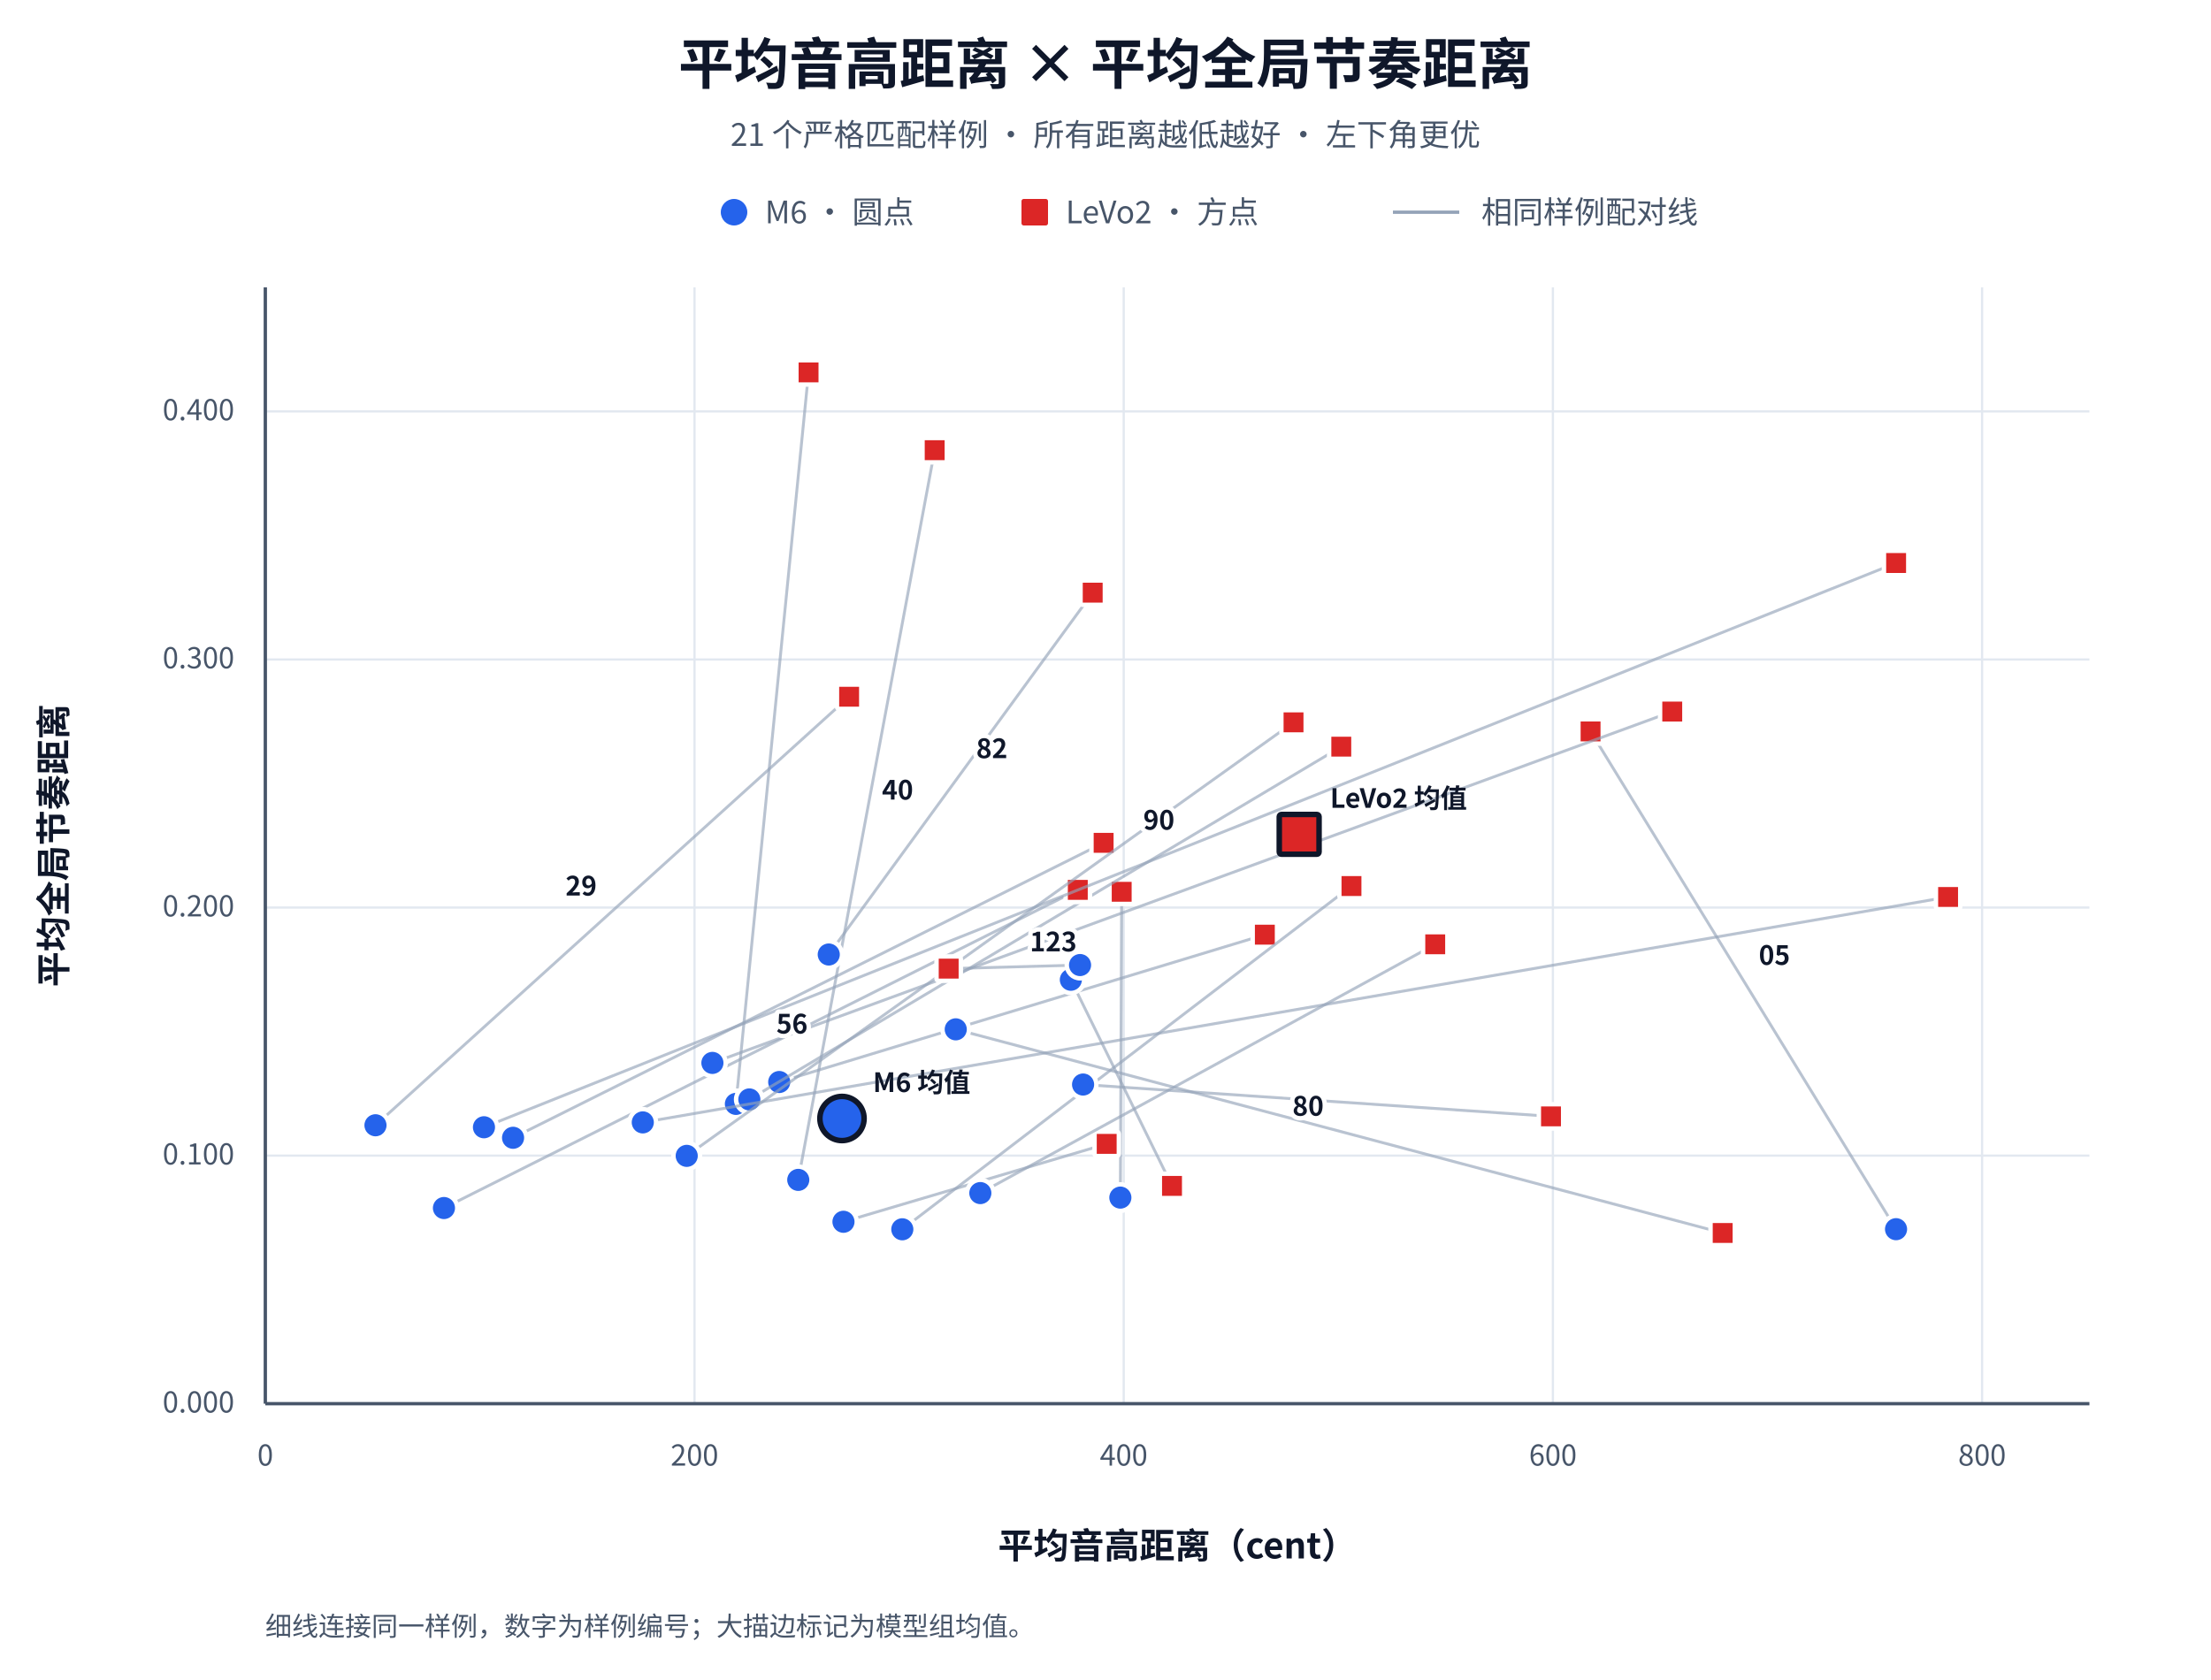
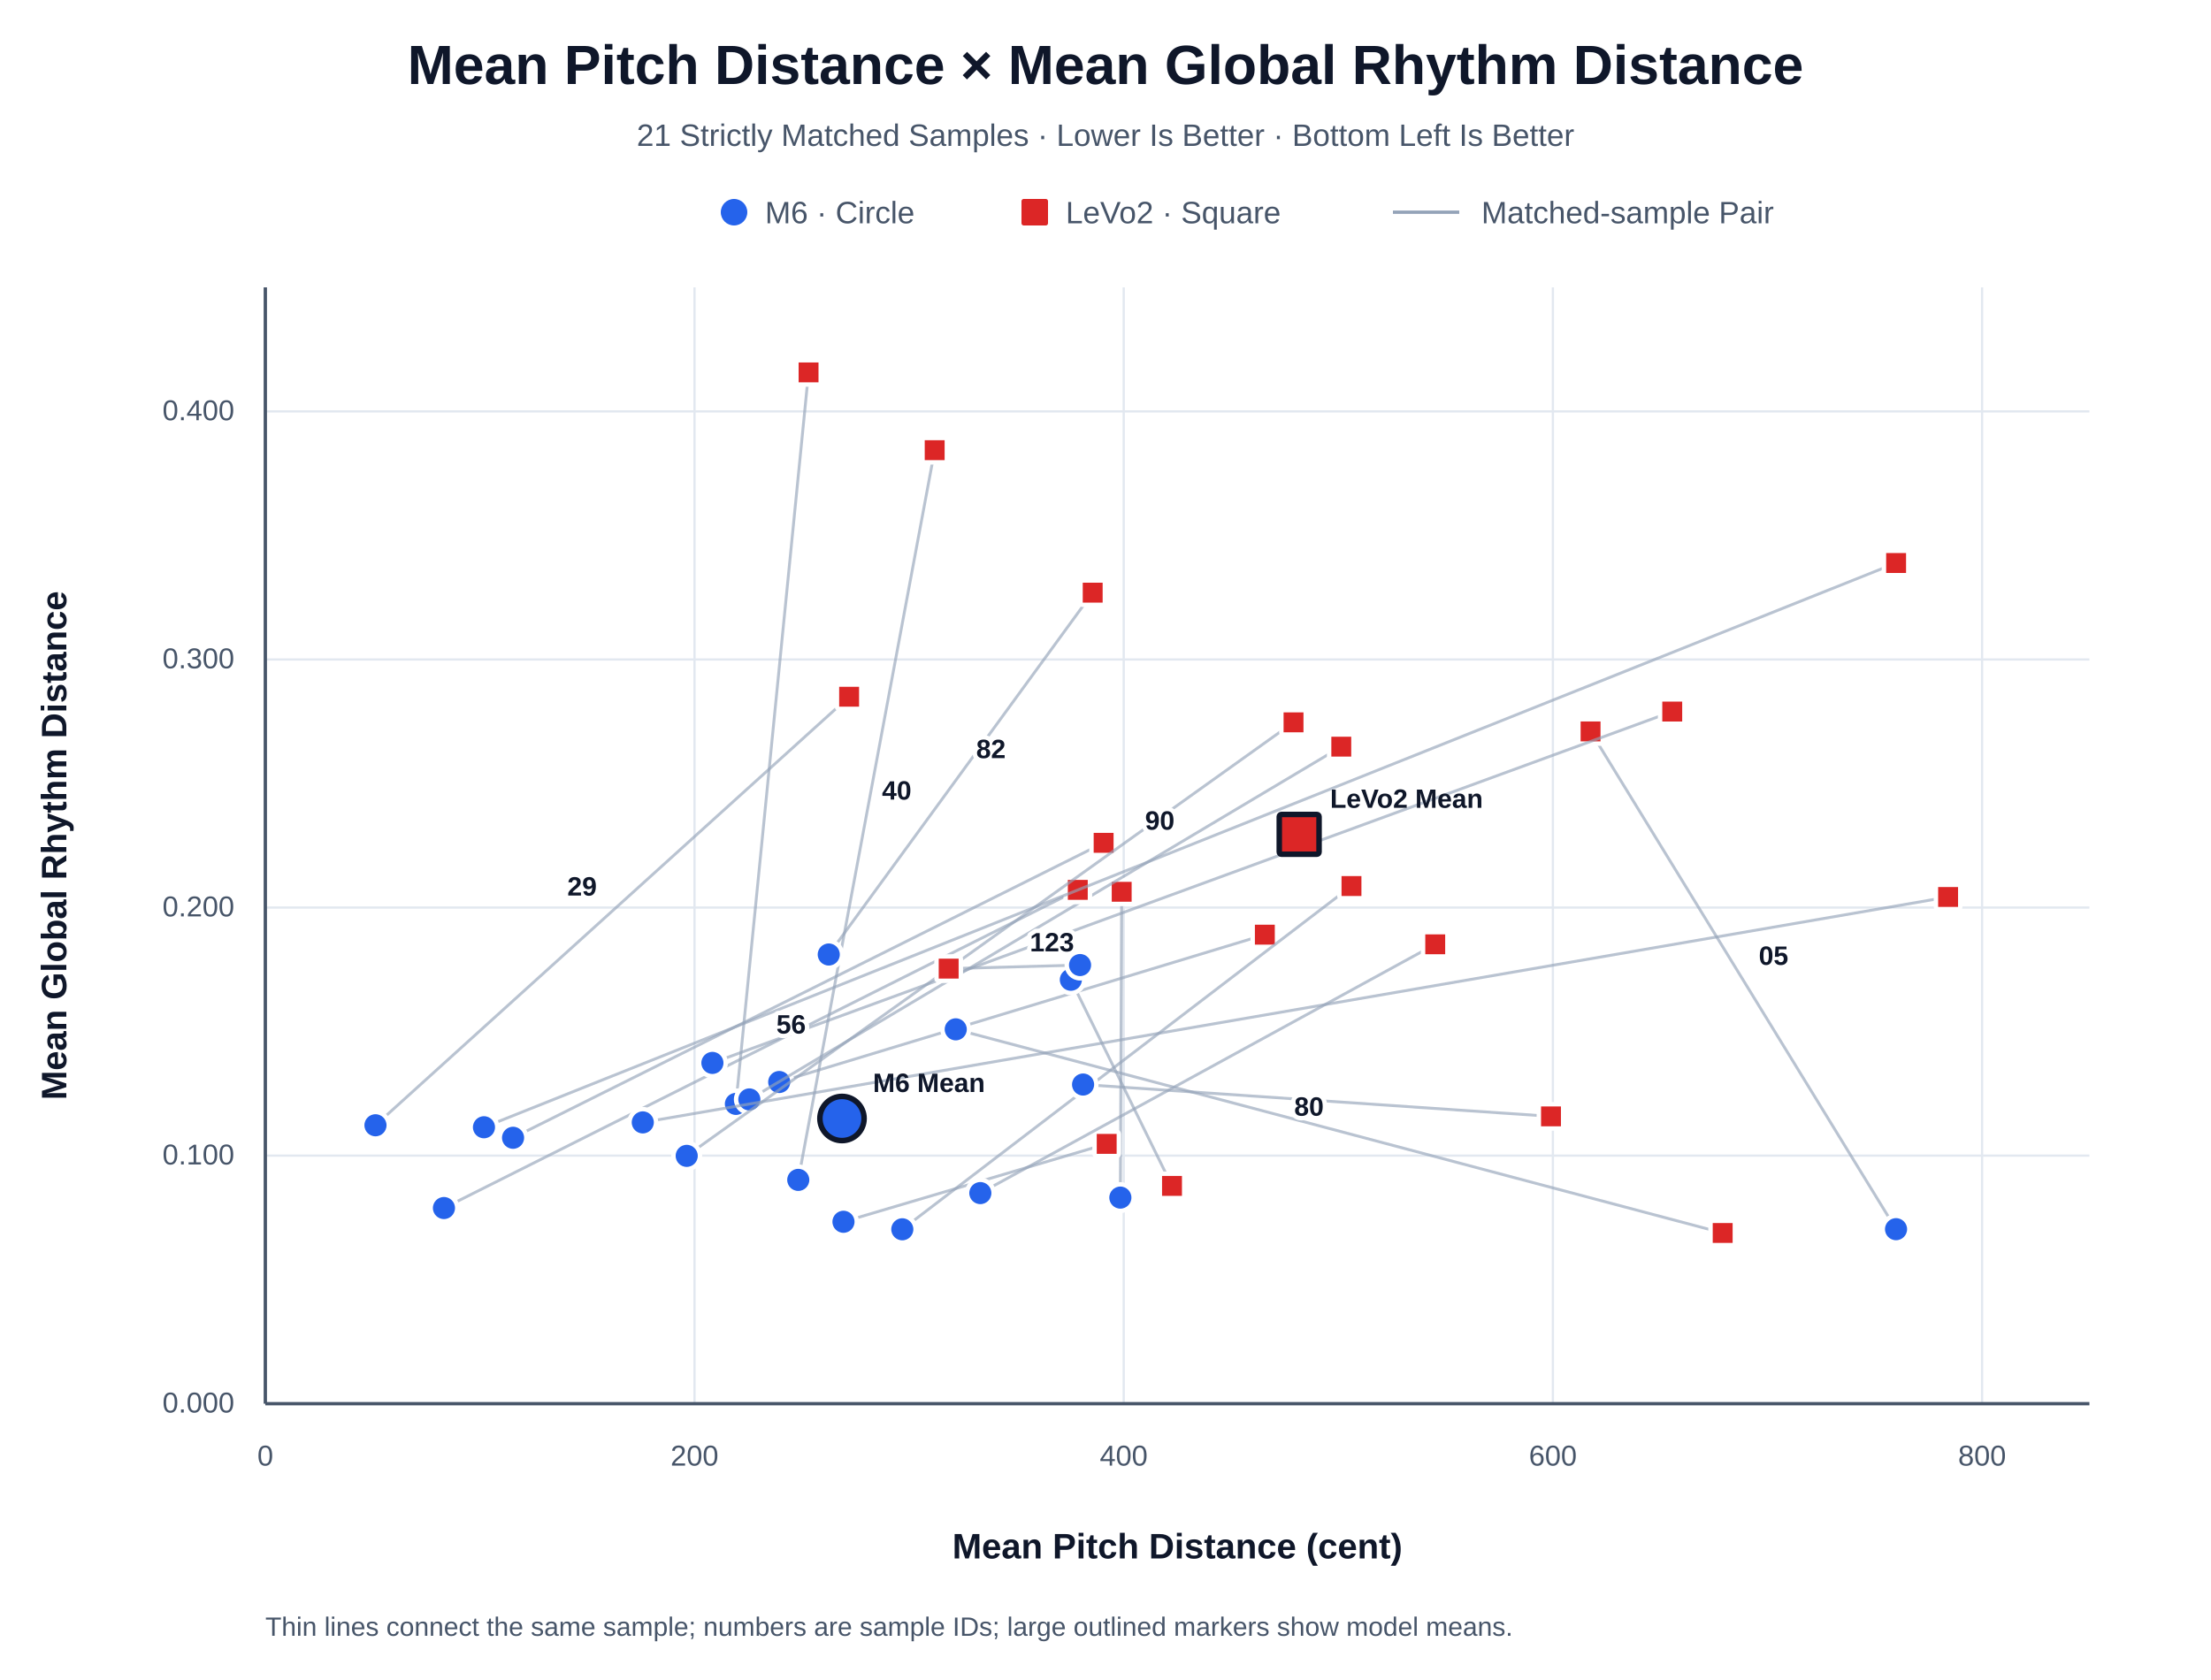
- <svg xmlns="http://www.w3.org/2000/svg" width="1000" height="760" viewBox="0 0 1000 760" role="img" aria-labelledby="chart-title chart-desc" xml:lang="zh-CN">
+ <svg xmlns="http://www.w3.org/2000/svg" width="1000" height="760" viewBox="0 0 1000 760" role="img" aria-labelledby="chart-title chart-desc" xml:lang="en">
  <style>
-     text { font-family: -apple-system, BlinkMacSystemFont, "PingFang SC", "Noto Sans CJK SC", "Microsoft YaHei", Arial, sans-serif; }
+     text { font-family: -apple-system, BlinkMacSystemFont, "Segoe UI", Arial, sans-serif; }
    .title { fill: #0F172A; font-size: 25px; font-weight: 700; }
    .subtitle { fill: #475569; font-size: 14px; }
    .axis-label { fill: #0F172A; font-size: 16px; font-weight: 600; }
    .tick { fill: #475569; font-size: 13px; }
    .grid { stroke: #E2E8F0; stroke-width: 1; }
    .axis { stroke: #475569; stroke-width: 1.5; }
    .pair { stroke: #94A3B8; stroke-width: 1.3; opacity: 0.65; }
    .sample-label { fill: #0F172A; font-size: 12px; font-weight: 650; paint-order: stroke; stroke: #FFFFFF; stroke-width: 4px; stroke-linejoin: round; }
    .legend { fill: #475569; font-size: 14px; }
    .mean-label { fill: #0F172A; font-size: 12px; font-weight: 700; }
    .caption { fill: #475569; font-size: 12px; }
  </style>
  <rect width="1000" height="760" fill="#FFFFFF" />
  <defs>
    <clipPath id="plot-clip">
      <rect x="120" y="130" width="825" height="505" />
    </clipPath>
  </defs>
-   <text class="title" x="500.0" y="38" text-anchor="middle">平均音高距离 × 平均全局节奏距离</text>
-   <text class="subtitle" x="500.0" y="66" text-anchor="middle">21 个严格匹配样例 · 所有距离越低越好 · 左下角更优</text>
+   <text class="title" x="500.0" y="38" text-anchor="middle">Mean Pitch Distance × Mean Global Rhythm Distance</text>
+   <text class="subtitle" x="500.0" y="66" text-anchor="middle">21 Strictly Matched Samples · Lower Is Better · Bottom Left Is Better</text>
  <circle cx="332" cy="96" r="6" fill="#2563EB" />
-   <text class="legend" x="346" y="101">M6 · 圆点</text>
+   <text class="legend" x="346" y="101">M6 · Circle</text>
  <rect x="462" y="90" width="12" height="12" rx="1" fill="#DC2626" />
-   <text class="legend" x="482" y="101">LeVo2 · 方点</text>
+   <text class="legend" x="482" y="101">LeVo2 · Square</text>
  <line x1="630" y1="96" x2="660" y2="96" stroke="#94A3B8" stroke-width="1.5" />
-   <text class="legend" x="670" y="101">相同样例配对线</text>
+   <text class="legend" x="670" y="101">Matched-sample Pair</text>
  <line class="grid" x1="120.00" y1="130" x2="120.00" y2="635" />
  <text class="tick" x="120.00" y="663" text-anchor="middle">0</text>
  <line class="grid" x1="314.12" y1="130" x2="314.12" y2="635" />
  <text class="tick" x="314.12" y="663" text-anchor="middle">200</text>
  <line class="grid" x1="508.24" y1="130" x2="508.24" y2="635" />
  <text class="tick" x="508.24" y="663" text-anchor="middle">400</text>
  <line class="grid" x1="702.35" y1="130" x2="702.35" y2="635" />
  <text class="tick" x="702.35" y="663" text-anchor="middle">600</text>
  <line class="grid" x1="896.47" y1="130" x2="896.47" y2="635" />
  <text class="tick" x="896.47" y="663" text-anchor="middle">800</text>
  <line class="grid" x1="120" y1="635.00" x2="945" y2="635.00" />
  <text class="tick" x="106" y="639.00" text-anchor="end">0.000</text>
  <line class="grid" x1="120" y1="522.78" x2="945" y2="522.78" />
  <text class="tick" x="106" y="526.78" text-anchor="end">0.100</text>
  <line class="grid" x1="120" y1="410.56" x2="945" y2="410.56" />
  <text class="tick" x="106" y="414.56" text-anchor="end">0.200</text>
  <line class="grid" x1="120" y1="298.33" x2="945" y2="298.33" />
  <text class="tick" x="106" y="302.33" text-anchor="end">0.300</text>
  <line class="grid" x1="120" y1="186.11" x2="945" y2="186.11" />
  <text class="tick" x="106" y="190.11" text-anchor="end">0.400</text>
  <line class="axis" x1="120" y1="635" x2="945" y2="635" />
  <line class="axis" x1="120" y1="130" x2="120" y2="635" />
-   <text class="axis-label" x="532.5" y="705" text-anchor="middle">平均音高距离（cent）</text>
-   <text class="axis-label" x="30" y="382.5" text-anchor="middle" transform="rotate(-90 30 382.5)">平均全局节奏距离</text>
+   <text class="axis-label" x="532.5" y="705" text-anchor="middle">Mean Pitch Distance (cent)</text>
+   <text class="axis-label" x="30" y="382.5" text-anchor="middle" transform="rotate(-90 30 382.5)">Mean Global Rhythm Distance</text>
  <g clip-path="url(#plot-clip)">
    <line class="pair" x1="857.55" y1="556.06" x2="719.39" y2="330.88" />
    <circle cx="857.55" cy="556.06" r="6" fill="#2563EB" stroke="#FFFFFF" stroke-width="2" />
    <rect x="713.89" y="325.38" width="11" height="11" rx="1" fill="#DC2626" stroke="#FFFFFF" stroke-width="2" />
    <line class="pair" x1="232.05" y1="514.71" x2="499.15" y2="381.28" />
    <circle cx="232.05" cy="514.71" r="6" fill="#2563EB" stroke="#FFFFFF" stroke-width="2" />
    <rect x="493.65" y="375.78" width="11" height="11" rx="1" fill="#DC2626" stroke="#FFFFFF" stroke-width="2" />
    <line class="pair" x1="352.43" y1="489.48" x2="572.07" y2="422.82" />
    <circle cx="352.43" cy="489.48" r="6" fill="#2563EB" stroke="#FFFFFF" stroke-width="2" />
    <rect x="566.57" y="417.32" width="11" height="11" rx="1" fill="#DC2626" stroke="#FFFFFF" stroke-width="2" />
    <line class="pair" x1="484.33" y1="443.22" x2="530.08" y2="536.48" />
    <circle cx="484.33" cy="443.22" r="6" fill="#2563EB" stroke="#FFFFFF" stroke-width="2" />
    <rect x="524.58" y="530.98" width="11" height="11" rx="1" fill="#DC2626" stroke="#FFFFFF" stroke-width="2" />
    <line class="pair" x1="332.84" y1="499.38" x2="365.70" y2="168.47" />
    <circle cx="332.84" cy="499.38" r="6" fill="#2563EB" stroke="#FFFFFF" stroke-width="2" />
    <rect x="360.20" y="162.97" width="11" height="11" rx="1" fill="#DC2626" stroke="#FFFFFF" stroke-width="2" />
    <line class="pair" x1="169.82" y1="509.05" x2="384.04" y2="315.19" />
    <circle cx="169.82" cy="509.05" r="6" fill="#2563EB" stroke="#FFFFFF" stroke-width="2" />
    <rect x="378.54" y="309.69" width="11" height="11" rx="1" fill="#DC2626" stroke="#FFFFFF" stroke-width="2" />
    <line class="pair" x1="361.04" y1="533.76" x2="422.74" y2="203.66" />
    <circle cx="361.04" cy="533.76" r="6" fill="#2563EB" stroke="#FFFFFF" stroke-width="2" />
    <rect x="417.24" y="198.16" width="11" height="11" rx="1" fill="#DC2626" stroke="#FFFFFF" stroke-width="2" />
    <line class="pair" x1="506.72" y1="541.77" x2="507.32" y2="403.42" />
    <circle cx="506.72" cy="541.77" r="6" fill="#2563EB" stroke="#FFFFFF" stroke-width="2" />
    <rect x="501.82" y="397.92" width="11" height="11" rx="1" fill="#DC2626" stroke="#FFFFFF" stroke-width="2" />
    <line class="pair" x1="338.92" y1="497.36" x2="606.64" y2="337.78" />
    <circle cx="338.92" cy="497.36" r="6" fill="#2563EB" stroke="#FFFFFF" stroke-width="2" />
    <rect x="601.14" y="332.28" width="11" height="11" rx="1" fill="#DC2626" stroke="#FFFFFF" stroke-width="2" />
    <line class="pair" x1="381.49" y1="552.71" x2="500.54" y2="517.47" />
    <circle cx="381.49" cy="552.71" r="6" fill="#2563EB" stroke="#FFFFFF" stroke-width="2" />
    <rect x="495.04" y="511.97" width="11" height="11" rx="1" fill="#DC2626" stroke="#FFFFFF" stroke-width="2" />
    <line class="pair" x1="200.79" y1="546.49" x2="487.47" y2="402.56" />
    <circle cx="200.79" cy="546.49" r="6" fill="#2563EB" stroke="#FFFFFF" stroke-width="2" />
    <rect x="481.97" y="397.06" width="11" height="11" rx="1" fill="#DC2626" stroke="#FFFFFF" stroke-width="2" />
    <line class="pair" x1="443.39" y1="539.73" x2="649.13" y2="427.19" />
    <circle cx="443.39" cy="539.73" r="6" fill="#2563EB" stroke="#FFFFFF" stroke-width="2" />
    <rect x="643.63" y="421.69" width="11" height="11" rx="1" fill="#DC2626" stroke="#FFFFFF" stroke-width="2" />
    <line class="pair" x1="290.72" y1="507.75" x2="881.09" y2="405.78" />
    <circle cx="290.72" cy="507.75" r="6" fill="#2563EB" stroke="#FFFFFF" stroke-width="2" />
    <rect x="875.59" y="400.28" width="11" height="11" rx="1" fill="#DC2626" stroke="#FFFFFF" stroke-width="2" />
    <line class="pair" x1="432.27" y1="465.65" x2="779.14" y2="557.77" />
    <circle cx="432.27" cy="465.65" r="6" fill="#2563EB" stroke="#FFFFFF" stroke-width="2" />
    <rect x="773.64" y="552.27" width="11" height="11" rx="1" fill="#DC2626" stroke="#FFFFFF" stroke-width="2" />
    <line class="pair" x1="374.83" y1="431.80" x2="494.21" y2="268.11" />
    <circle cx="374.83" cy="431.80" r="6" fill="#2563EB" stroke="#FFFFFF" stroke-width="2" />
    <rect x="488.71" y="262.61" width="11" height="11" rx="1" fill="#DC2626" stroke="#FFFFFF" stroke-width="2" />
    <line class="pair" x1="218.89" y1="509.95" x2="857.58" y2="254.69" />
    <circle cx="218.89" cy="509.95" r="6" fill="#2563EB" stroke="#FFFFFF" stroke-width="2" />
    <rect x="852.08" y="249.19" width="11" height="11" rx="1" fill="#DC2626" stroke="#FFFFFF" stroke-width="2" />
    <line class="pair" x1="310.59" y1="522.89" x2="585.04" y2="326.77" />
    <circle cx="310.59" cy="522.89" r="6" fill="#2563EB" stroke="#FFFFFF" stroke-width="2" />
    <rect x="579.54" y="321.27" width="11" height="11" rx="1" fill="#DC2626" stroke="#FFFFFF" stroke-width="2" />
    <line class="pair" x1="322.21" y1="480.84" x2="756.33" y2="321.89" />
    <circle cx="322.21" cy="480.84" r="6" fill="#2563EB" stroke="#FFFFFF" stroke-width="2" />
    <rect x="750.83" y="316.39" width="11" height="11" rx="1" fill="#DC2626" stroke="#FFFFFF" stroke-width="2" />
    <line class="pair" x1="408.10" y1="556.11" x2="611.25" y2="400.82" />
    <circle cx="408.10" cy="556.11" r="6" fill="#2563EB" stroke="#FFFFFF" stroke-width="2" />
    <rect x="605.75" y="395.32" width="11" height="11" rx="1" fill="#DC2626" stroke="#FFFFFF" stroke-width="2" />
    <line class="pair" x1="489.86" y1="490.62" x2="701.49" y2="505.03" />
    <circle cx="489.86" cy="490.62" r="6" fill="#2563EB" stroke="#FFFFFF" stroke-width="2" />
    <rect x="695.99" y="499.53" width="11" height="11" rx="1" fill="#DC2626" stroke="#FFFFFF" stroke-width="2" />
    <line class="pair" x1="488.49" y1="436.57" x2="429.07" y2="438.19" />
    <circle cx="488.49" cy="436.57" r="6" fill="#2563EB" stroke="#FFFFFF" stroke-width="2" />
    <rect x="423.57" y="432.69" width="11" height="11" rx="1" fill="#DC2626" stroke="#FFFFFF" stroke-width="2" />
  </g>
  <text class="sample-label" x="795.47" y="436.47" text-anchor="start">05</text>
  <text class="sample-label" x="269.93" y="405.12" text-anchor="end">29</text>
  <text class="sample-label" x="398.89" y="361.71" text-anchor="start">40</text>
  <text class="sample-label" x="351.13" y="467.53" text-anchor="start">56</text>
  <text class="sample-label" x="598.71" y="504.71" text-anchor="end">80</text>
  <text class="sample-label" x="441.52" y="342.95" text-anchor="start">82</text>
  <text class="sample-label" x="531.23" y="375.32" text-anchor="end">90</text>
  <text class="sample-label" x="465.78" y="430.38" text-anchor="start">123</text>
  <circle cx="380.82" cy="505.99" r="10" fill="#2563EB" stroke="#0F172A" stroke-width="2.5" />
-   <text class="mean-label" x="394.82" y="493.99">M6 均值</text>
+   <text class="mean-label" x="394.82" y="493.99">M6 Mean</text>
  <rect x="578.59" y="368.44" width="18" height="18" rx="1" fill="#DC2626" stroke="#0F172A" stroke-width="2.5" />
-   <text class="mean-label" x="601.59" y="365.44">LeVo2 均值</text>
-   <text class="caption" x="120" y="740">细线连接同一样例，数字为样例编号；大描边标记为模型组均值。</text>
+   <text class="mean-label" x="601.59" y="365.44">LeVo2 Mean</text>
+   <text class="caption" x="120" y="740">Thin lines connect the same sample; numbers are sample IDs; large outlined markers show model means.</text>
</svg>
